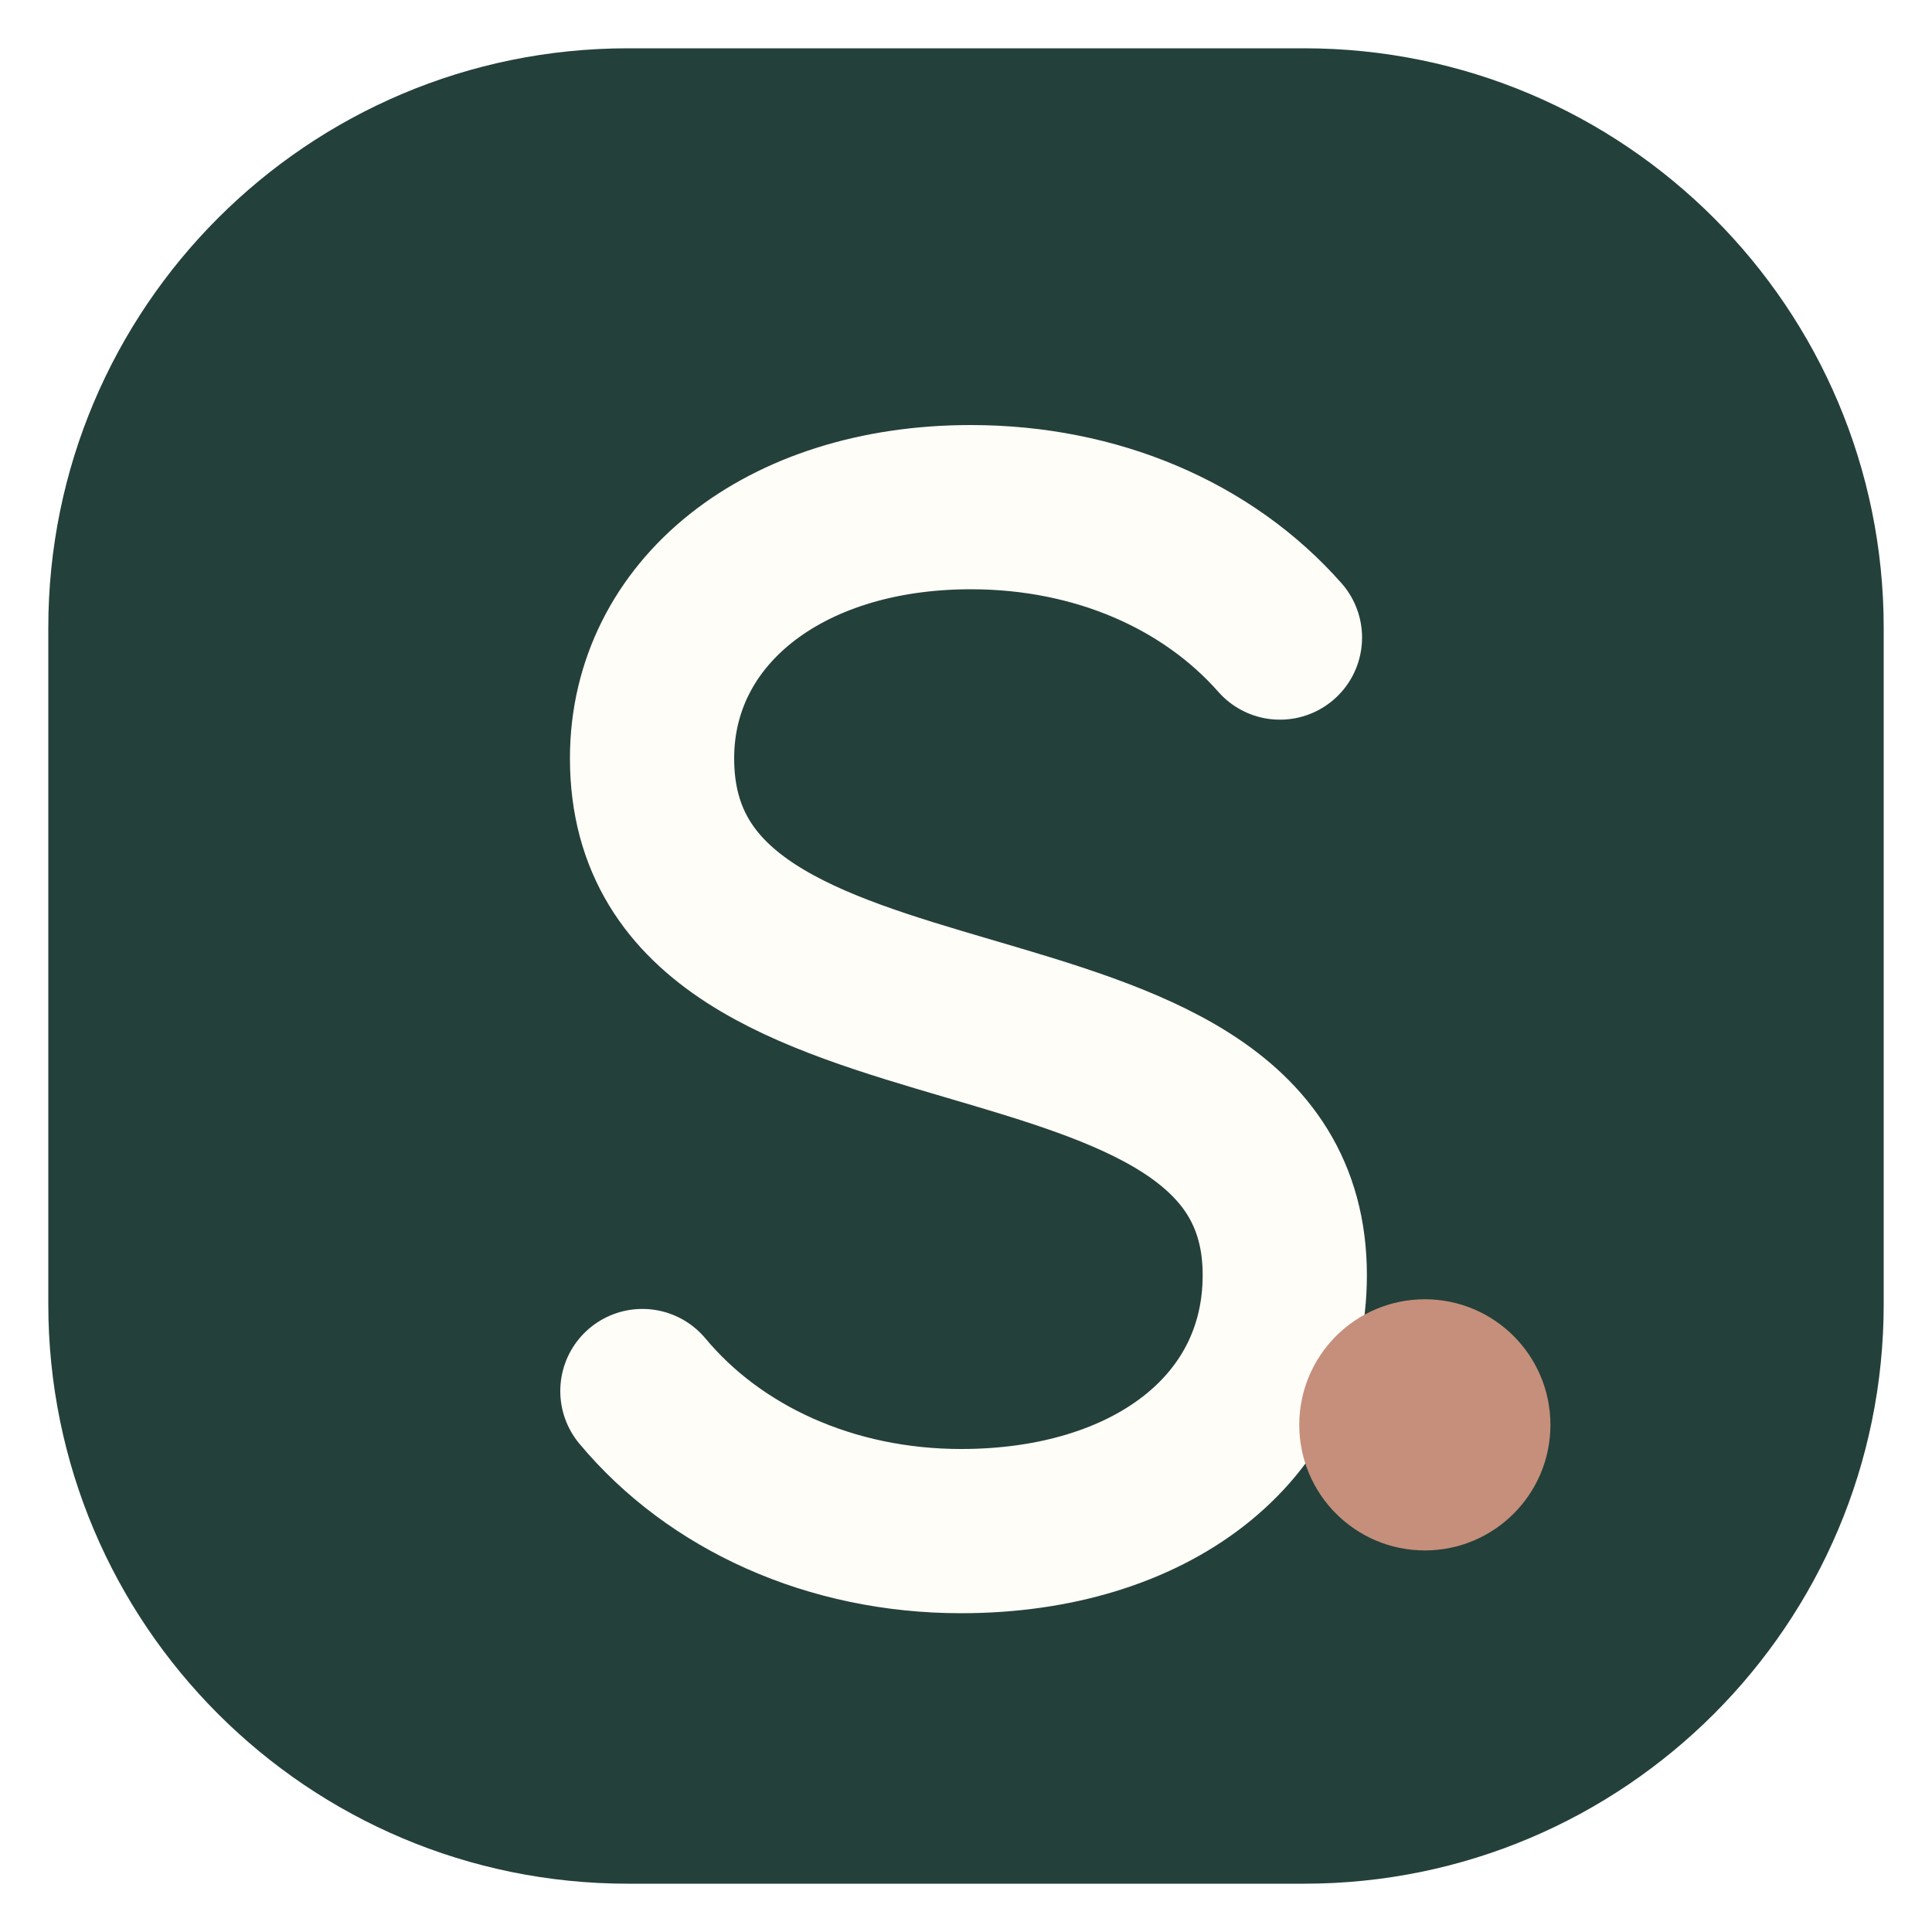
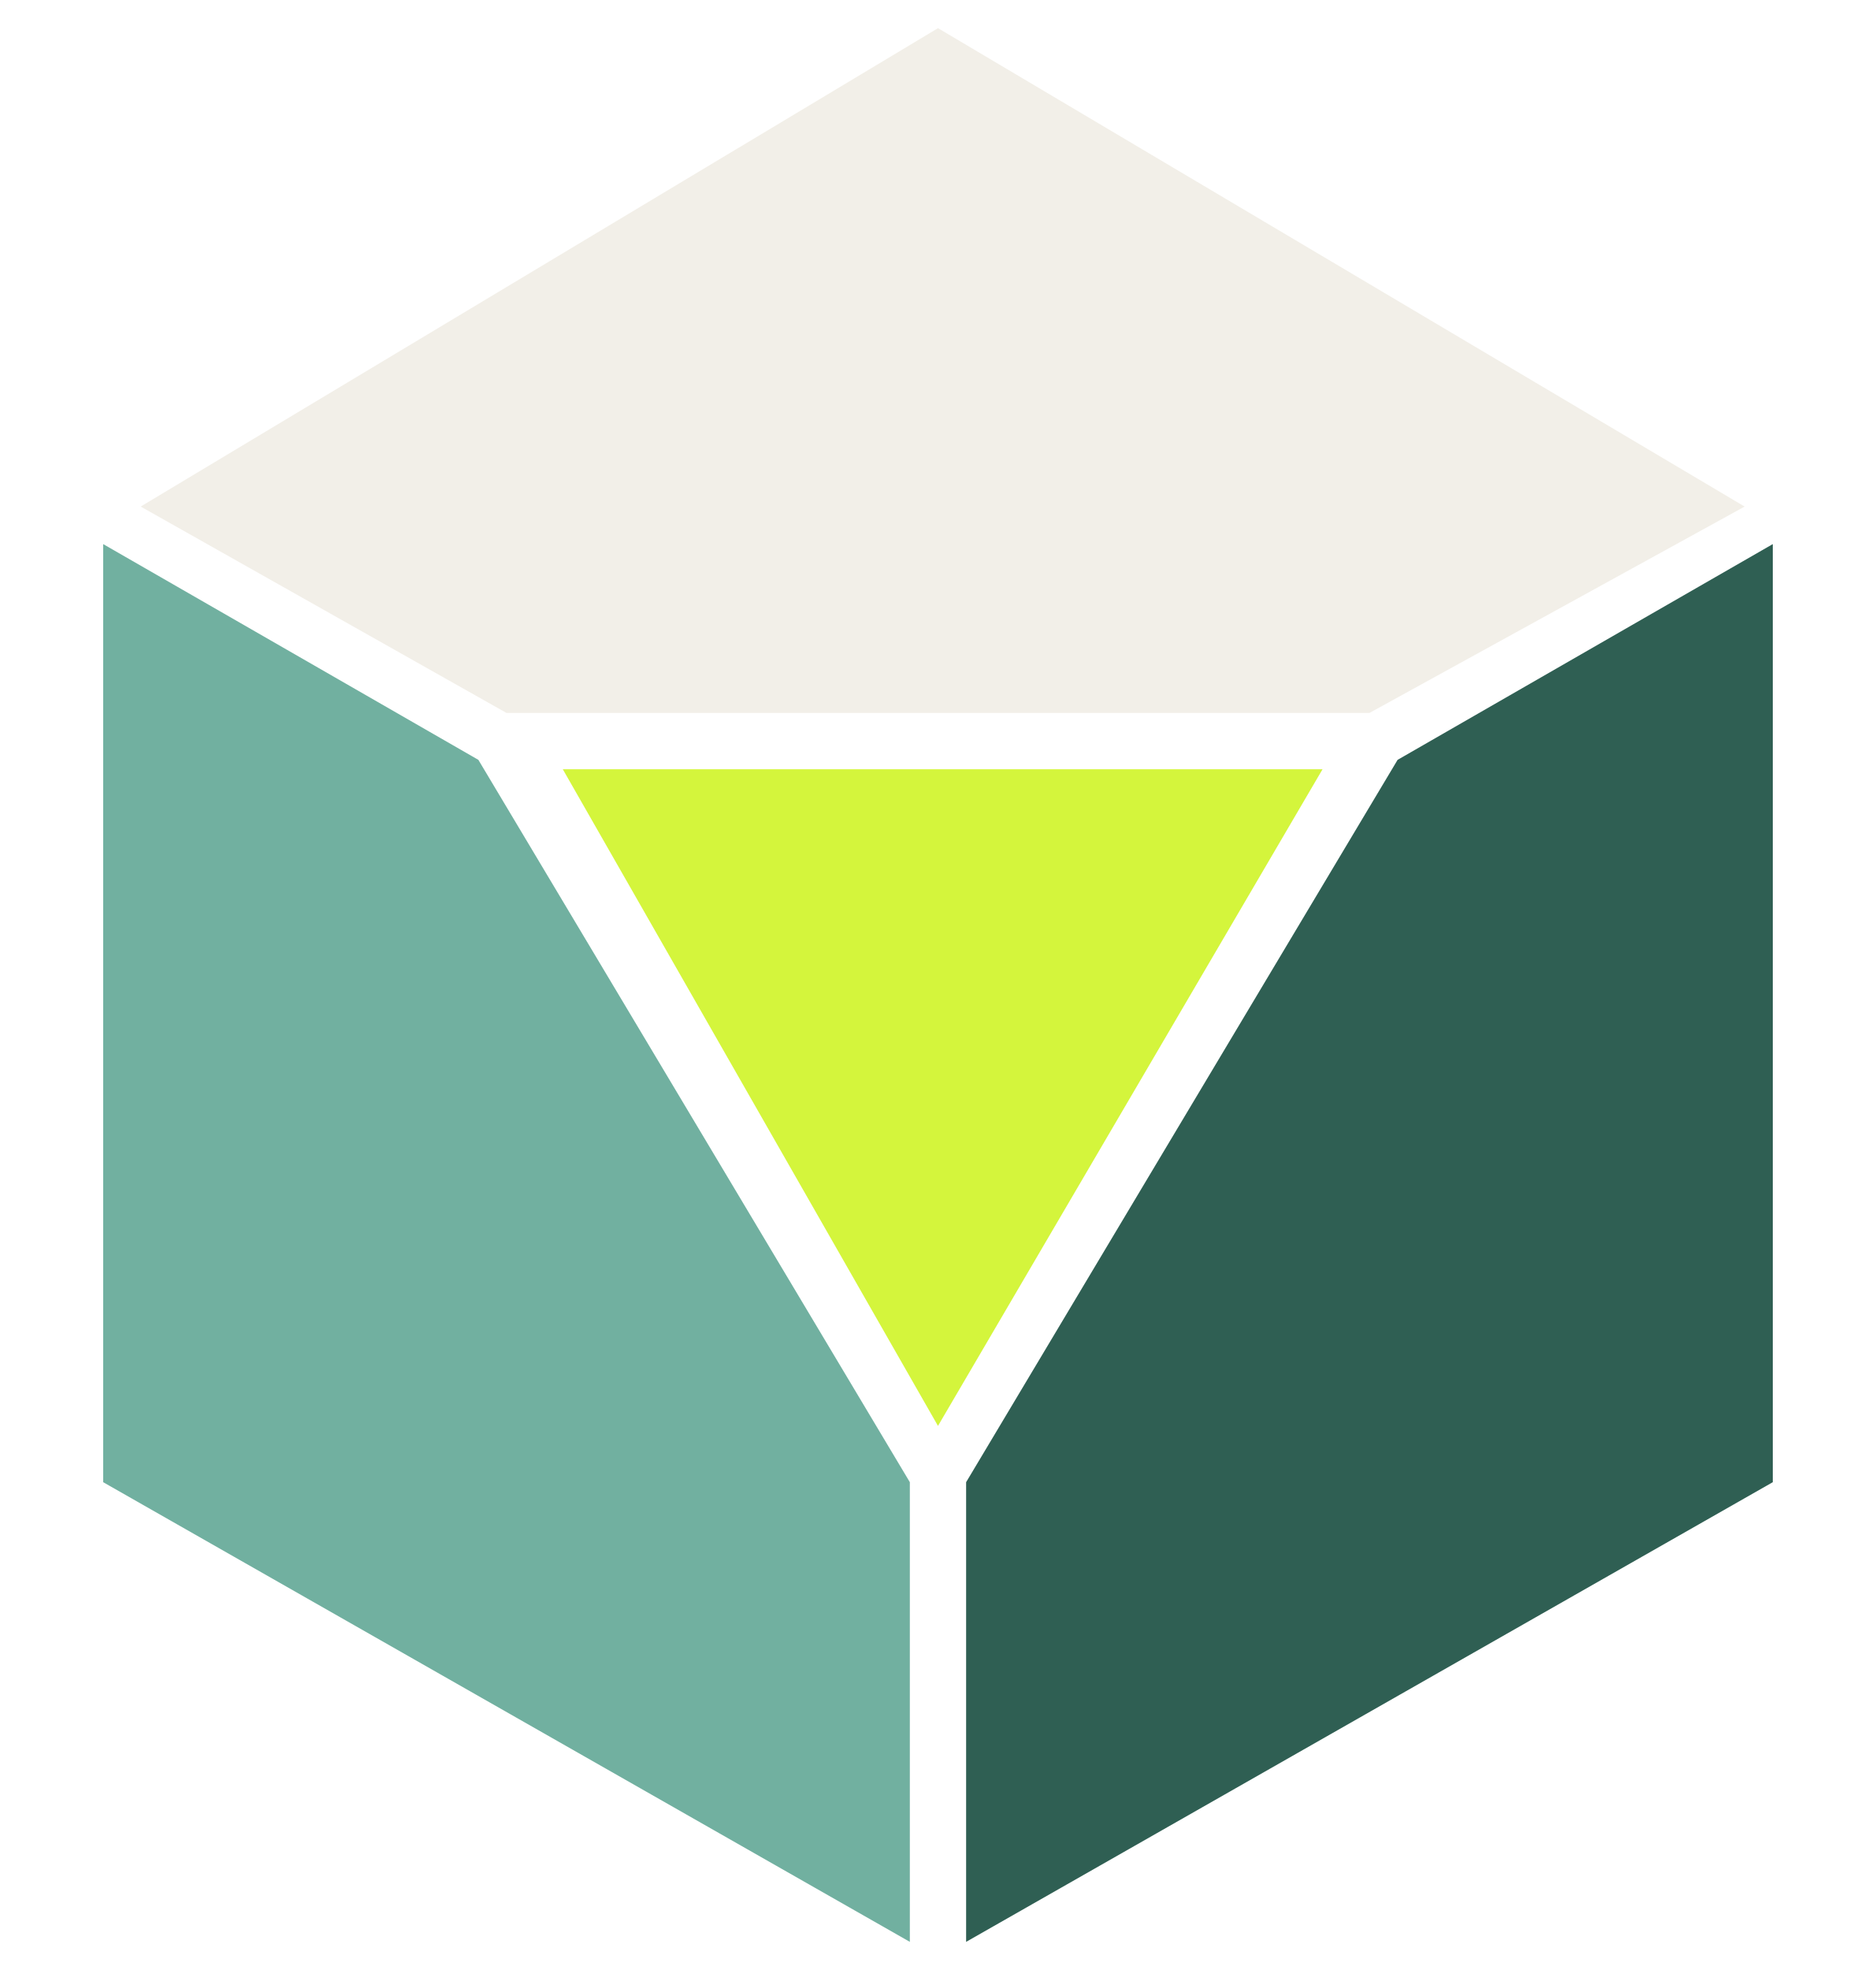
- <svg xmlns="http://www.w3.org/2000/svg" viewBox="0 0 40 40">
-   <rect x="1" y="1" width="38" height="38" rx="12" fill="#24403a" />
-   <path d="M26.5 13.2c-1.5-1.7-3.8-2.7-6.4-2.7-3.9 0-6.6 2.2-6.6 5.2 0 6.9 13.1 3.9 13.1 10.7 0 3.2-2.8 5.3-6.7 5.3-2.7 0-5.1-1.1-6.6-2.9" fill="none" stroke="#fffdf8" stroke-width="3.4" stroke-linecap="round" stroke-linejoin="round" />
-   <circle cx="29.5" cy="29.5" r="2.6" fill="#c58f7b" />
+ <svg xmlns="http://www.w3.org/2000/svg" viewBox="0 0 200 210">
+   <polygon points="15,54 100,3 186,54 146,76 54,76" fill="#f2efe8" />
+   <polygon points="11,58 51,81 97,158 97,207 11,158" fill="#71b0a0" />
+   <polygon points="189,58 149,81 103,158 103,207 189,158" fill="#2f5f53" />
+   <polygon points="60,82 141,82 100,152" fill="#d4f53c" />
</svg>
